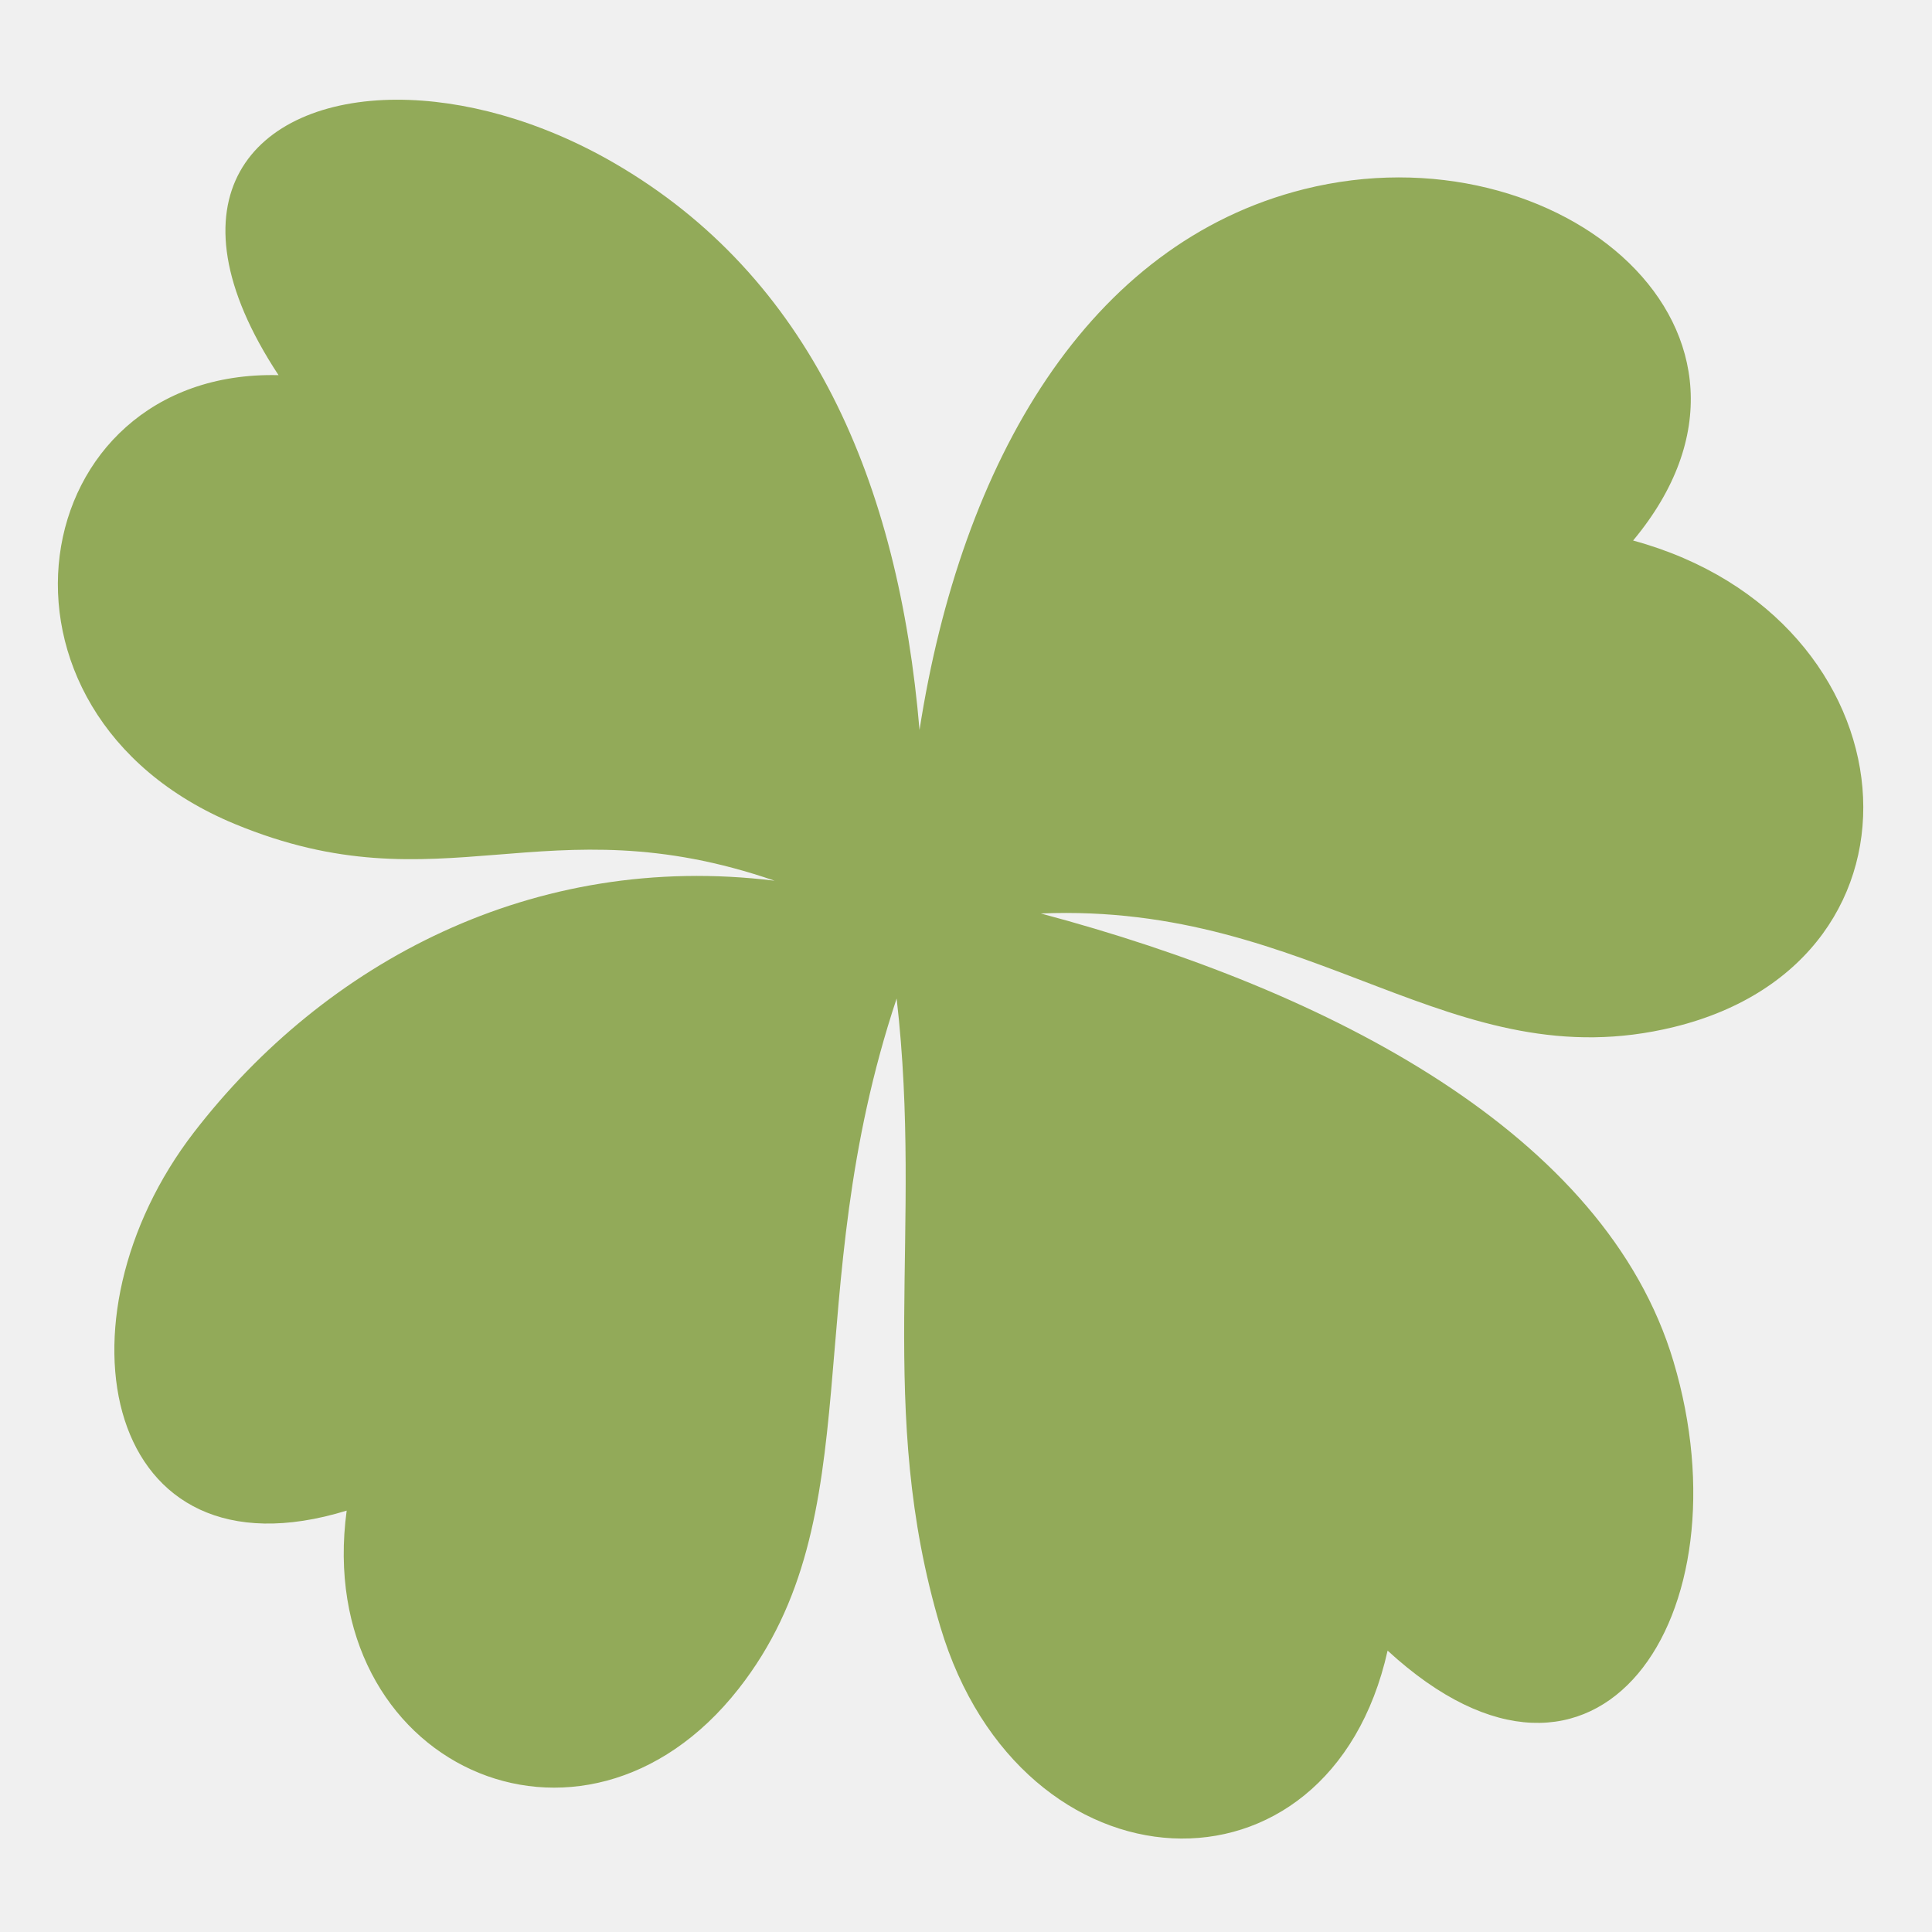
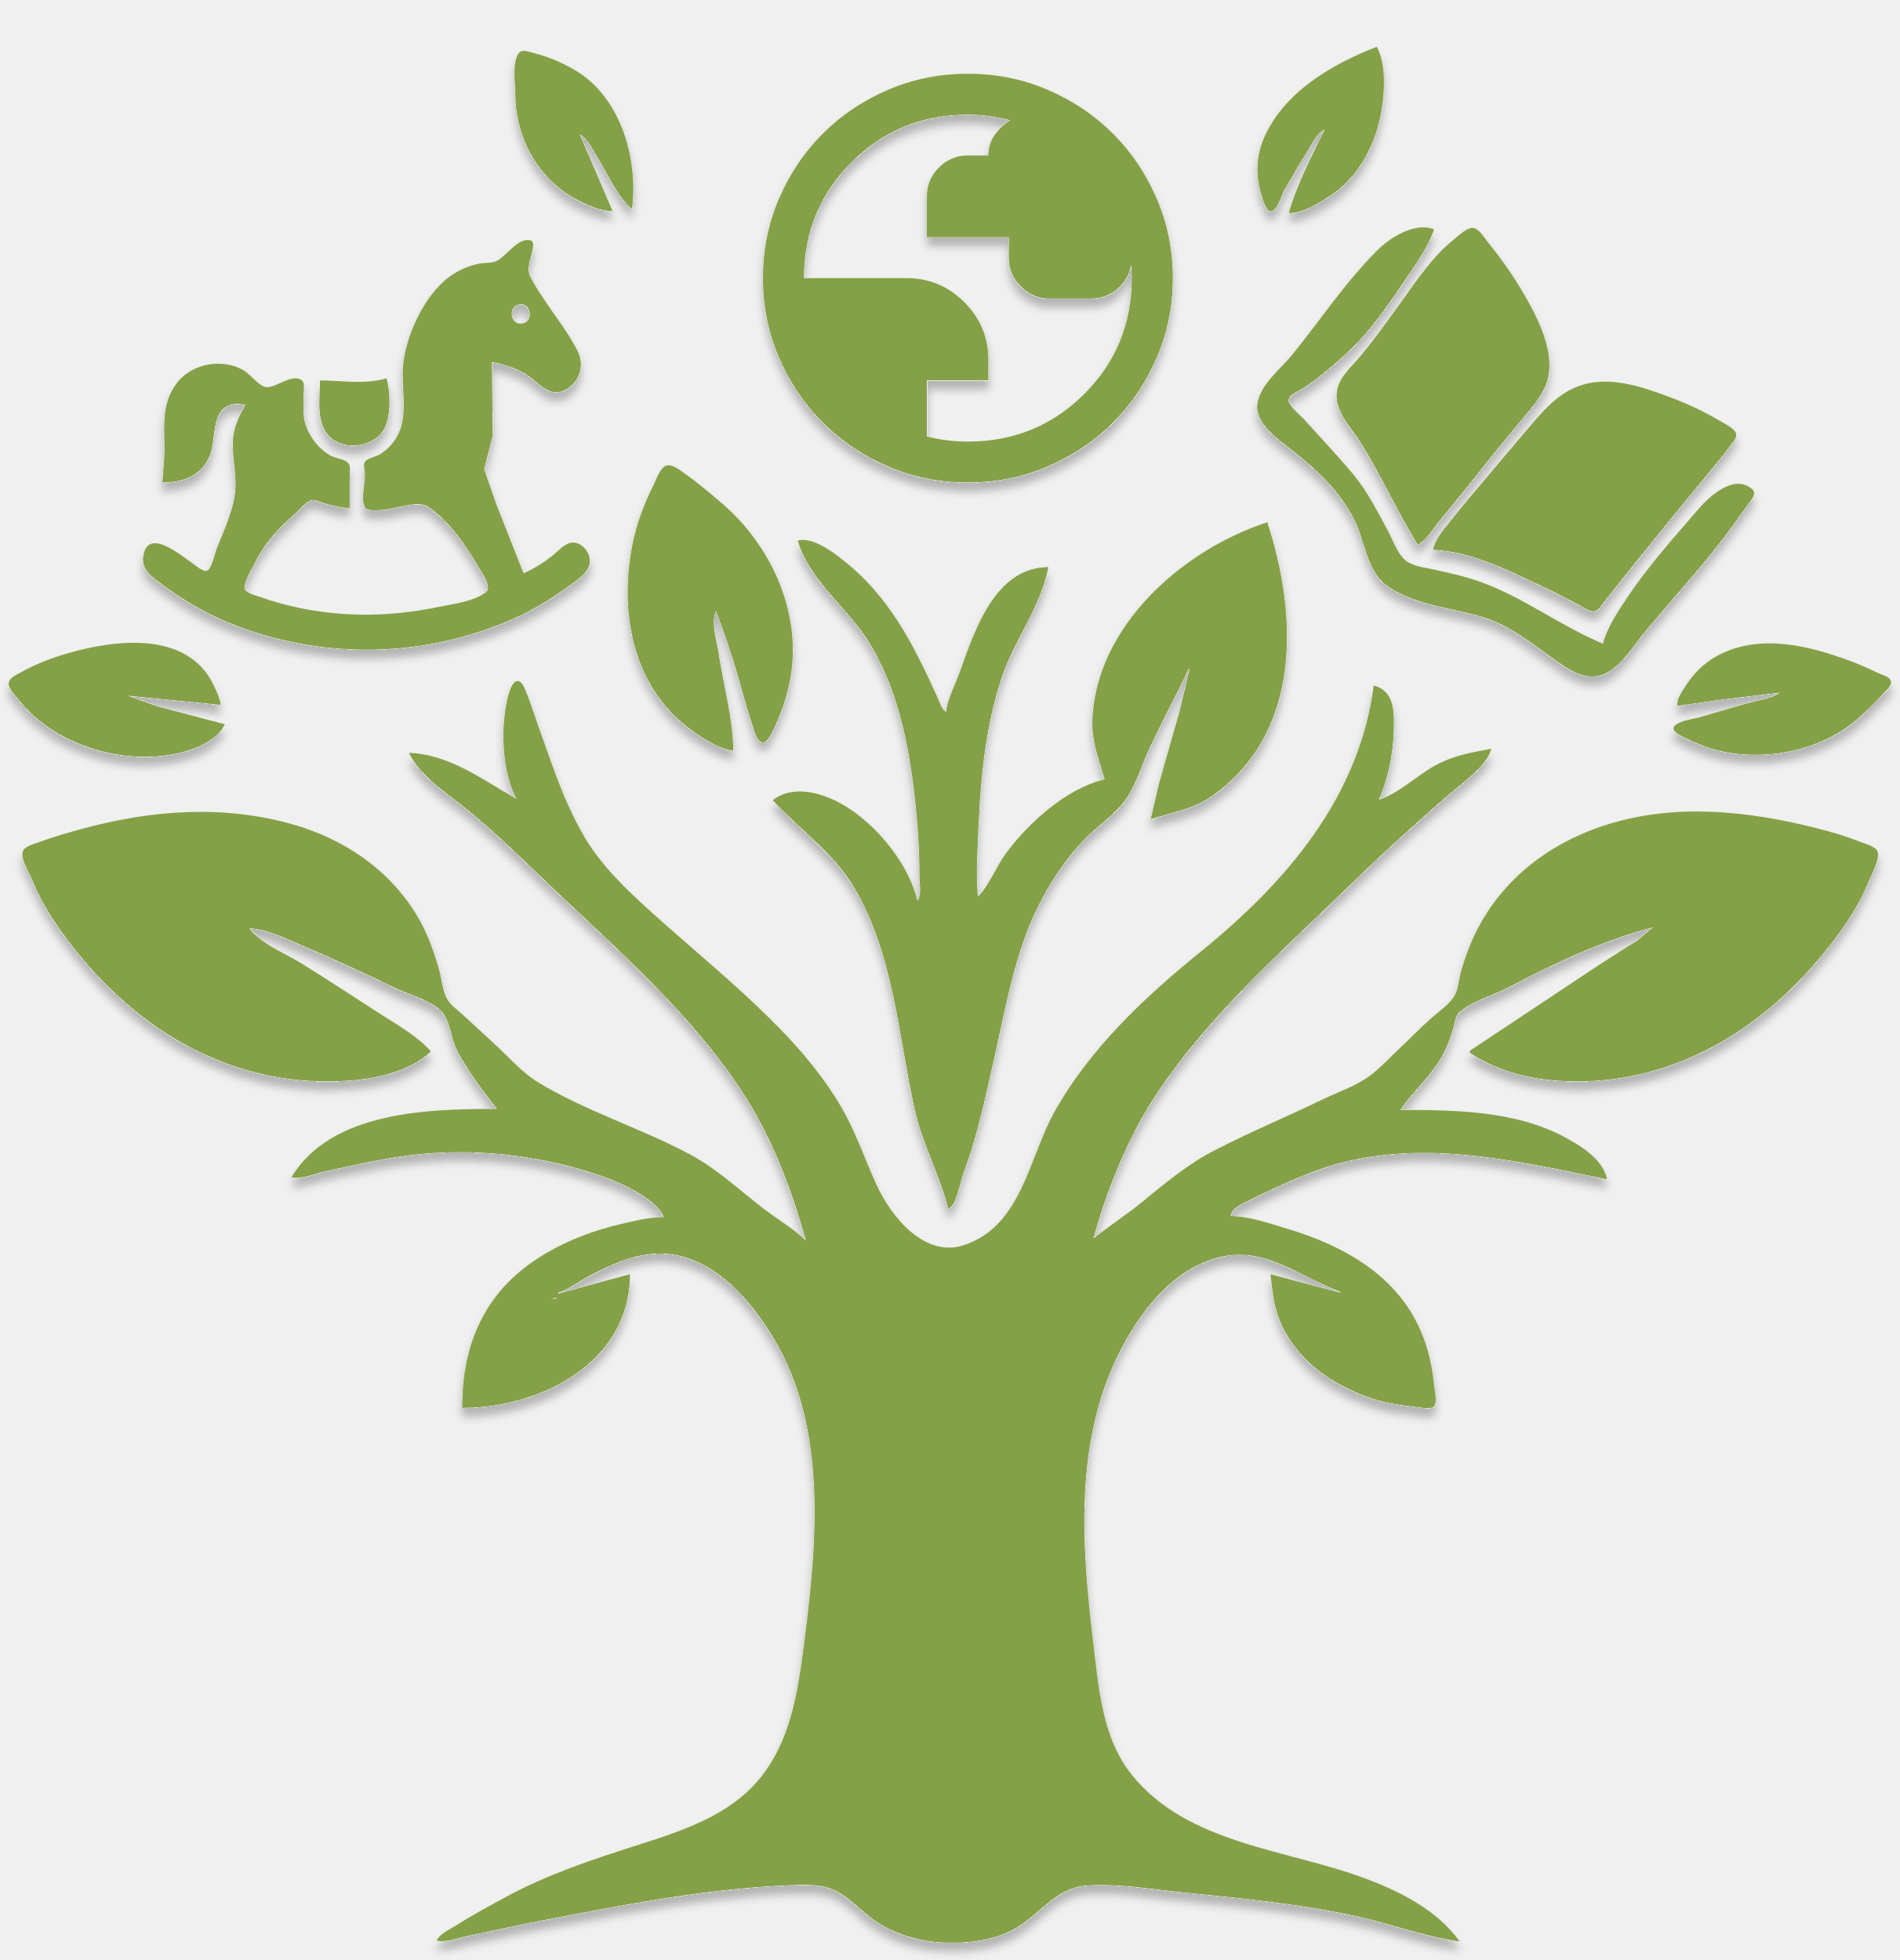
- <svg xmlns="http://www.w3.org/2000/svg" width="800px" height="800px" viewBox="0 0 512 512" fill="#000000">
-   <g id="SVGRepo_bgCarrier" stroke-width="0" />
-   <g id="SVGRepo_tracerCarrier" stroke-linecap="round" stroke-linejoin="round" />
-   <g id="SVGRepo_iconCarrier">
-     <path fill="#92aa59" d="M105.186 26.426c-38.314.06-62.13 26.334-31.37 72.994C6.192 97.785-9.36 188.75 62.29 218.39c54.838 22.684 82.008-6.012 142.985 15.008-64.015-7.88-119.143 21.696-153.814 66.6-38.507 49.87-24.104 120.148 40.41 100.332-9.024 67.12 62.385 100.137 103.907 47.166 35.793-45.66 15.51-103.756 41.842-182.885 7.1 61.706-5.617 108.762 11.573 166.478 21.393 71.83 103.075 75.605 118.537 6.34 55.84 51.31 95.82-9.41 75.754-76.643-17.993-60.285-90.76-98.2-167.65-118.703 72.808-3.032 108.846 44.51 167.78 30.084 72.446-17.734 64.365-108.426-10.823-128.922 45.767-54.918-19.446-110.047-87.18-93.117-57.113 14.275-90.85 71.977-101.928 143.33-5.55-65.618-28.823-120.138-81.03-150.316-19.64-11.353-40.05-16.74-57.466-16.714z" />
+ <svg xmlns="http://www.w3.org/2000/svg" width="877" height="905" viewBox="0 0 877 905" fill="none">
+   <g filter="url(#filter0_d_2022_37)">
+     <g clip-path="url(#clip0_2022_37)">
+       <path d="M611.505 59.761C605.704 71.974 598.55 85.351 594.975 98.392C601.739 98.252 607.863 94.355 613.394 90.829C628.887 80.952 636.791 63.303 638.505 45.628C639.251 37.939 639.301 28.623 635.591 21.601C615.147 29.511 593.2 42.23 583.787 63.059C579.935 71.583 579.473 81.045 582.315 89.912C582.866 91.631 584.457 98.185 586.988 97.567C589.983 96.835 591.6 90.016 593.015 87.556C596.833 80.921 600.798 74.292 604.804 67.77C606.57 64.893 608.365 61.254 611.505 59.761ZM282.794 97.45L267.681 62.117C271.177 63.898 273.405 68.771 275.438 72.01C280.167 79.545 284.884 90.832 291.768 96.508C294.746 72.997 286.467 44.367 264.847 32.036C259.032 28.72 252.934 26.117 246.428 24.487C244.646 24.041 241.284 22.634 239.749 24.241C236.229 27.926 237.92 39.056 237.927 43.743C237.959 63.678 248.763 83.263 266.736 92.382C271.711 94.907 277.123 97.403 282.794 97.45ZM739.967 297.201C720.536 289.131 703.621 275.986 683.765 268.79C676.384 266.116 668.759 264.447 661.095 262.81C656.988 261.932 651.666 261.33 648.442 258.386C644.899 255.149 642.909 249.081 640.641 244.907C635.742 235.894 631.298 226.926 624.691 218.996C617.375 210.216 609.588 202.054 601.981 193.556C600.356 191.741 594.55 187.172 594.866 184.624C595.172 182.162 600.216 180.168 602.059 178.95C608.784 174.506 614.979 169.186 620.951 163.796C631.854 153.954 640.675 141.136 648.816 129.014C653.721 121.711 659.169 114.338 662.039 105.93C653.437 102.333 641.871 109.587 636.064 115.352C620.924 130.382 609.838 147.463 596.484 163.876C591.148 170.436 581.288 177.956 580.428 186.961C579.673 194.873 588.558 201.761 594.03 205.97C606.592 215.629 617.703 225.472 625.079 239.725C630.15 249.523 630.818 263.648 640.314 270.447C653.224 279.69 670.891 280.53 685.654 285.303C697.189 289.033 706.639 296.671 716.352 303.595C723.475 308.672 731.89 315.213 740.911 311.09C748.404 307.665 754.369 297.728 759.526 291.547C771.737 276.912 784.633 262.887 796.223 247.734C800.115 242.646 803.643 237.298 807.503 232.187C808.601 230.734 810.957 227.86 809.107 226.098C800.93 218.308 789.15 229.125 784.091 235.014C772.875 248.072 761.393 260.735 751.773 275.059C747.22 281.838 742.153 289.226 739.967 297.201ZM654.483 251.503C658.337 249.556 661.348 244.469 664.023 241.139C669.854 233.88 675.87 226.805 681.604 219.467C688.456 210.698 695.558 202.1 702.694 193.556C707.437 187.877 713.095 181.706 714.691 174.241C717.714 160.1 708.156 143.357 701.143 131.841C696.937 124.933 692.152 118.34 687.071 112.054C685.416 110.008 683.155 106.03 680.458 105.323C677.406 104.522 672.706 109.388 670.541 111.114C661.569 118.264 653.867 129.605 647.2 138.908C640.883 147.72 634.653 156.503 627.679 164.819C623.95 169.265 618.484 173.947 617.321 179.894C615.501 189.203 622.926 196.224 627.537 203.45C637.419 218.935 644.845 235.91 654.483 251.503ZM161.417 234.543V219.939C161.417 218.252 161.929 215.486 160.931 214.017C159.547 211.977 154.616 211.556 152.443 210.298C147.29 207.315 143.44 202.386 141.329 196.855C139.54 192.165 140.164 186.694 140.164 181.779C140.164 180.217 140.802 176.77 139.407 175.668C134.529 171.814 126.233 180.462 121.787 178.484C118.266 176.918 115.478 172.563 111.827 170.625C102.051 165.435 88.709 167.907 81.845 176.597C74.659 185.695 75.803 196.016 75.931 206.748C75.996 212.197 75.221 217.387 74.989 222.766C84.531 222.766 93.255 219.679 96.966 210.046C99.927 202.355 97.032 187.809 108.479 186.496C110.11 186.309 111.652 186.655 113.244 186.961C110.558 191.792 108.219 196.426 107.657 202.037C106.876 209.83 109.004 217.419 108.713 225.121C108.365 234.308 103.574 244.448 100.208 252.917C98.999 255.96 98.361 260.029 96.517 262.731C94.777 265.282 90.857 261.428 89.157 260.297C84.064 256.91 67.905 242.763 66.103 257.157C65.296 263.595 70.935 266.908 75.461 270.288C85.947 278.121 97.659 284.634 109.938 289.216C151.495 304.721 196.923 303.495 237.455 285.489C247.276 281.126 256.711 275.028 265.32 268.638C268.882 265.993 273.08 262.609 272.181 257.628C271.426 253.441 267.002 249.25 262.486 250.909C259.623 251.961 257.293 254.832 254.929 256.679C250.98 259.764 246.317 262.712 241.705 264.694L229.237 233.13L223.489 216.641L227.457 201.095L227.065 167.175C231.862 167.891 239.545 170.393 243.514 173.213C249.646 177.57 254.779 184.949 262.958 178.702C268.201 174.696 269.557 167.795 266.608 161.992C260.499 149.975 250.881 139.622 244.737 127.601C242.893 123.993 245.151 119.034 245.833 115.352C246.081 114.012 246.77 111.548 244.94 111.013C239.14 109.318 233.344 118.898 228.935 120.656C226.721 121.539 223.758 121.242 221.397 121.694C216.421 122.646 211.81 124.69 207.701 127.62C196.02 135.951 187.018 155.303 186.018 169.53C185.37 178.75 187.914 189.413 184.772 198.268C183.06 203.095 179.574 207.35 175.113 209.886C173.24 210.951 170.317 211.366 168.786 212.87C167.461 214.171 168.269 216.464 168.421 218.055C168.854 222.589 166.474 229.893 168.314 233.965C169.352 236.262 173.564 235.486 175.585 235.486C181.609 235.484 192.757 230.547 197.783 234.045C207.763 240.992 214.859 251.569 220.92 261.868C222.233 264.1 227.115 270.883 224.546 273.19C219.634 277.603 208.8 278.939 202.506 280.24C181.009 284.681 159.808 285.16 138.275 280.711C132.044 279.423 125.829 277.733 119.856 275.555C117.84 274.82 114.451 274.21 113.21 272.266C111.759 269.993 116.092 263.094 117.144 260.926C121.839 251.247 127.819 244.529 135.913 237.503C138.141 235.57 140.646 232.054 143.47 231.078C145.391 230.413 147.787 231.778 149.61 232.319C153.429 233.455 157.417 234.51 161.417 234.543ZM239.817 140.528C245.325 139.604 246.636 148.789 240.761 149.403C235.407 149.963 234.422 141.432 239.817 140.528ZM147.721 175.655C147.721 183.586 145.896 193.978 151.277 200.604C157.574 208.361 171.771 206.878 176.939 198.739C180.579 193.007 180.286 181.014 178.419 174.712C167.979 177.639 158.259 175.684 147.721 175.655ZM661.567 253.859C680.357 254.664 697.826 264.228 714.463 271.907C719.419 274.194 724.211 276.975 729.104 279.415C730.941 280.331 733.598 282.337 735.714 282.263C737.761 282.192 739.052 279.761 740.179 278.357C743.313 274.45 746.372 270.487 749.507 266.579C762.303 250.623 775.213 234.751 788.258 218.997C791.96 214.525 795.718 210.038 799.123 205.335C800.116 203.962 802.233 201.646 801.325 199.823C800.154 197.473 795.995 195.542 793.807 194.241C786.62 189.967 778.959 186.406 771.137 183.464C759.289 179.007 745.22 174.081 732.41 177.181C720.629 180.031 713.328 188.559 705.834 197.326C699.154 205.14 692.57 213.037 685.926 220.881C680.257 227.574 674.583 234.273 669.125 241.139C666.194 244.827 662.418 249.102 661.567 253.859ZM338.524 346.668C338.401 331.882 333.888 316.096 331.713 301.441C330.916 296.071 328.11 287.156 330.495 282.126C334.06 291.343 337.36 300.908 340.141 310.392C342.579 318.705 344.75 327.144 347.497 335.361C348.16 337.341 349.466 342.801 352.22 342.801C354.454 342.801 356.231 338.42 357.057 336.774C360.596 329.717 363.046 322.355 364.594 314.632C370.65 284.425 356.755 252.75 333.801 232.859C327.799 227.658 321.897 222.693 315.382 218.122C313.452 216.769 309.986 214.065 307.441 215.048C304.702 216.106 303.022 221.274 301.802 223.708C297.48 232.331 293.961 241.564 292.051 251.032C285.889 281.572 291.468 315.985 317.743 335.995C323.502 340.38 331.218 345.591 338.524 346.668ZM509.964 359.859C492.281 364.038 474.596 380.066 464.223 394.25C459.826 400.263 456.617 408.903 451.4 414.036C450.481 402.416 451.344 390.791 451.854 379.174C452.822 357.133 455.289 334.802 462.142 313.69C468.009 295.619 480.311 280.778 483.988 261.868C459.332 261.871 449.855 291.368 443.044 310.392C440.972 316.181 437.375 322.641 436.759 328.765C434.611 327.459 433.691 323.95 432.655 321.699C429.96 315.845 427.269 310.024 424.363 304.268C416.098 287.895 406.078 272.648 391.892 260.81C386.66 256.443 375.612 247.477 368.278 249.619C373.699 268.304 391.756 280.928 401.598 297.201C415.982 320.986 420.555 349.219 423.143 376.348C424.049 385.844 424.48 395.542 424.48 405.085C424.48 408.586 425.635 412.998 423.535 415.921C419.094 397.227 401.712 376.907 384.336 369.086C375.858 365.271 364.955 363.205 356.943 369.281V369.752C369.274 383.106 384.974 393.94 394.319 409.796C412.711 441.002 414.65 477.863 422.319 512.499C425.83 528.358 433.998 542.595 437.704 558.196C441.539 556.865 443.201 545.848 444.588 542.179C451.12 524.9 454.728 507.353 458.792 489.414C464.546 464.007 468.717 437.713 481.3 414.508C486.638 404.663 493.146 395.211 500.997 387.183C506.841 381.207 514.709 376.066 519.581 369.281C524.18 362.874 526.723 354.294 529.947 347.139C535.775 334.206 542.688 321.788 548.691 308.979H549.163L544.44 328.765L535.061 361.743L531.216 378.232C541.562 374.875 550.803 373.799 560.026 367.195C601.164 337.737 598.985 283.835 585.057 241.139C546.008 253.835 506.209 288.92 504.315 332.063C503.863 342.354 507.202 350.294 509.964 359.859ZM103.798 334.419L72.627 326.139L58.931 321.228L101.909 325.468C101.422 322.226 99.915 318.981 98.48 316.046C86.281 291.078 52.94 295.33 31.066 301.712C23.931 303.794 16.773 306.465 10.285 310.121C8.32 311.229 4.599 312.644 4.059 315.11C3.545 317.46 6.505 320.506 7.833 322.17C12.513 328.031 17.663 332.861 23.982 336.919C40.645 347.62 62.675 352.139 82.073 347.809C89.762 346.093 100.225 342.061 103.798 334.419ZM774.443 325.939L795.696 322.912L821.672 319.814C817.813 322.531 812.918 323.015 808.448 324.254C800.712 326.399 792.997 328.688 785.306 330.989C782.007 331.976 775.866 332.562 773.312 334.93C770.834 337.227 775.232 339.401 776.805 340.188C782.618 343.099 788.383 345.467 794.752 346.868C816.281 351.604 841.939 346.122 858.51 331.121C862.675 327.351 866.461 323.417 870.317 319.343C871.562 318.028 873.871 315.893 872.658 313.874C871.701 312.279 869.067 311.712 867.484 310.967C863.11 308.906 858.798 306.921 854.26 305.234C835.199 298.145 812.959 292.551 793.807 302.268C786.745 305.852 781.437 311.217 777.373 317.93C775.925 320.323 773.888 323.069 774.443 325.939ZM238.399 368.81C222.461 359.958 207.935 348.431 188.809 347.61C194.096 358.695 206.508 366.282 215.73 373.81C229.058 384.692 241.543 397.005 253.985 408.873C285.101 438.552 318.41 467.337 342.265 503.547C356.34 524.912 365.166 548.353 372.056 572.801C365.83 566.874 358.041 562.458 351.276 557.155C340.962 549.071 330.738 539.637 319.16 533.373C296.295 521.001 270.495 513.198 248.317 499.678C240.818 495.107 234.072 487.223 227.537 481.325C222.774 477.027 218.144 472.582 213.368 468.294C210.972 466.142 207.923 464.025 206.35 461.147C204.196 457.208 203.863 451.787 202.643 447.485C200.176 438.787 197.072 430.283 192.375 422.516C179.669 401.506 158.797 387.413 135.441 380.725C103.619 371.612 70.79 373.887 39.095 382.401C31.742 384.376 24.508 386.427 17.37 389.091C15.305 389.862 11.013 390.869 10.455 393.357C9.63 397.028 13.391 402.704 14.725 406.028C20.116 419.462 28.948 431.728 38.188 442.774C66.796 476.976 105.875 499.307 151.027 499.307C166.61 499.307 186.943 496.863 198.727 485.645V485.174C192.047 478.025 183.293 473.144 175.113 467.888C163.151 460.202 151.299 452.363 139.219 444.858C131.723 440.201 120.44 435.828 115.133 428.641C123.244 428.989 131.848 433.314 139.219 436.451C153.718 442.623 168.054 449.144 182.197 456.08C188.672 459.256 199.394 461.826 204.192 467.371C207.712 471.439 208.264 479.335 210.657 484.232C215.394 493.927 222.845 503.488 229.426 512.027C197.588 512.027 152.968 513.097 134.497 543.592C138.943 544.71 145.608 541.828 150.082 540.864C161.866 538.327 173.552 535.612 185.503 533.9C213.136 529.943 241.896 532.295 268.626 540.094C278.422 542.953 288.424 546.558 296.963 552.239C300.591 554.653 304.791 557.801 306.409 561.965C299.592 562.021 292.695 563.756 286.1 565.318C263.248 570.729 239.368 582.388 226.157 602.481C216.629 616.972 213.368 633.052 213.368 650.063C249.477 650.063 290.818 629.174 290.823 588.347L257.763 597.298V596.827C262.682 595.264 267.346 591.6 271.932 589.186C286.183 581.685 300.667 575.527 316.799 580.69C334.627 586.396 347.935 602.58 357.227 618.027C382.764 660.485 376.891 715.341 370.772 762.187C367.8 784.944 363.702 808.283 347.018 825.316C333.179 839.445 312.977 846.004 294.601 851.86C273.942 858.445 253.272 865.261 234.149 875.579C226.161 879.889 218.182 884.157 210.535 889.061C207.554 890.972 203.219 892.746 201.561 895.983C205.871 897.165 211.442 894.772 215.73 893.91C226.922 891.659 238.046 889.097 249.262 886.939C286.456 879.782 324.703 872.217 362.611 870.561C369.391 870.265 377.438 869.667 383.863 872.174C391.666 875.219 397.346 882.368 404.172 887.018C413.066 893.078 424.598 896.437 435.342 896.906C446.886 897.411 459.815 896.001 469.819 889.75C481.078 882.716 487.625 871.568 501.935 870.585C516.473 869.586 531.426 872.321 545.857 873.761C572.85 876.453 600.066 879.058 626.618 884.876C642.204 888.291 658.096 894.338 673.847 896.454C663.624 881.977 646.111 873.241 629.924 867.221C593.969 853.85 548.458 851.547 522.623 819.663C508.801 802.604 507.214 779.402 504.695 758.418C499.267 713.192 495.713 665.139 517.398 623.209C526.64 605.34 540.772 586.981 560.97 581.016C583.328 574.414 599.052 589.264 618.589 596.356V596.827L586.474 588.347C587.368 595.405 587.906 602.354 590.543 609.076C598.046 628.206 615.718 640.105 634.647 646.132C641.273 648.241 648.11 648.892 654.955 649.792C656.657 650.015 660.776 650.883 662.026 649.307C663.574 647.358 662.339 642.428 662.12 640.169C661.262 631.331 659.479 622.946 655.971 614.73C644.858 588.703 620.078 575.075 594.03 567.279C585.885 564.841 576.61 561.565 568.055 561.494C568.879 557.43 573.635 555.777 577.028 554.073C585.99 549.572 595.098 545.404 604.421 541.707C649.226 523.942 696.72 535.246 741.856 544.534C740.17 535.214 729.233 528.682 721.548 524.644C699.034 512.816 671.199 512.499 646.454 512.499C652.574 503.524 661.248 496.325 666.299 486.587C668.403 482.533 669.903 478.246 671.15 473.867C671.725 471.85 671.898 469.067 673.518 467.572C679.296 462.24 689.128 459.708 696.044 456.069C717.13 444.972 739.961 434.146 763.109 428.17L756.024 434.132L739.494 444.66L678.57 485.174V486.116C693.255 495.991 710.733 499.307 728.16 499.307C770.832 499.307 808.551 478.085 836.386 446.543C846.596 434.974 856.596 421.803 862.476 407.441C863.784 404.246 868.123 396.442 866.708 393.02C865.832 390.902 861.411 389.756 859.455 388.973C852.421 386.158 845.079 384.01 837.73 382.177C806.496 374.388 773.605 370.905 742.328 380.6C716.218 388.693 693.915 405.327 681.521 430.054C678.531 436.019 676.156 442.467 674.391 448.899C673.44 452.363 673.195 457.185 671.207 460.205C668.694 464.024 664.04 467.226 660.623 470.233C655.565 474.683 650.916 479.605 645.982 484.19C641.313 488.528 636.568 493.853 631.341 497.468C625.128 501.765 617.79 504.177 611.033 507.438C594.437 515.448 577.377 522.605 560.97 530.994C548.379 537.432 537.378 546.736 526.494 555.623C519.496 561.336 511.823 566.186 504.768 571.859C510.684 550.24 520.31 526.185 532.488 507.316C556.512 470.092 591.344 439.719 622.858 409.016C637.808 394.451 653.31 380.281 669.124 366.654C675.106 361.499 686.423 353.646 688.488 345.725C679.177 347.45 671.029 348.806 662.512 353.469C653.926 358.169 645.918 366.318 636.536 369.281C641.54 358.021 643.651 344.725 643.483 332.534C643.384 325.308 641.978 318.608 634.175 316.517C627.478 368.251 593.535 407.658 554.358 439.384C528.403 460.403 503.174 484.083 486.756 513.441C474.937 534.574 471.584 566.394 444.788 574.987C426.729 580.779 411.439 561.806 404.79 547.361C399.432 535.722 395.233 523.146 388.857 512.027C378.661 494.247 364.624 479.018 349.859 464.935C334.037 449.844 316.982 435.84 300.741 421.183C289.504 411.041 277.735 399.876 269.977 386.712C259.772 369.396 254.345 351.284 247.578 332.534C245.932 327.974 244.523 323.356 242.645 318.872C242.002 317.337 241.174 315.002 239.366 314.508C235.634 313.488 233.712 324.912 233.334 327.352C231.369 340.041 232.244 357.278 238.399 368.81ZM256.819 599.183V599.654H254.457L256.819 599.183Z" fill="#84A147" />
+       <path d="M446.814 222.766C433.728 222.766 421.431 220.289 409.922 215.335C398.413 210.382 388.402 203.659 379.889 195.167C371.375 186.675 364.636 176.689 359.669 165.209C354.703 153.729 352.22 141.463 352.22 128.411C352.22 115.358 354.703 103.092 359.669 91.612C364.636 80.133 371.375 70.147 379.889 61.655C388.402 53.163 398.413 46.44 409.922 41.486C421.431 36.533 433.728 34.056 446.814 34.056C459.899 34.056 472.196 36.533 483.705 41.486C495.214 46.44 505.225 53.163 513.739 61.655C522.252 70.147 528.992 80.133 533.958 91.612C538.924 103.092 541.407 115.358 541.407 128.411C541.407 141.463 538.924 153.729 533.958 165.209C528.992 176.689 522.252 186.675 513.739 195.167C505.225 203.659 495.214 210.382 483.705 215.335C472.196 220.289 459.899 222.766 446.814 222.766ZM446.814 203.895C467.94 203.895 485.834 196.582 500.496 181.957C515.158 167.332 522.489 149.483 522.489 128.411C522.489 127.31 522.449 126.17 522.37 124.99C522.292 123.811 522.252 122.828 522.252 122.042C521.464 126.602 519.336 130.377 515.867 133.364C512.399 136.352 508.3 137.846 503.57 137.846H484.651C479.449 137.846 474.995 135.998 471.29 132.303C467.585 128.607 465.733 124.165 465.733 118.975V109.54H427.895V90.669C427.895 85.479 429.748 81.037 433.452 77.341C437.157 73.646 441.611 71.798 446.814 71.798H456.273C456.273 68.181 457.259 64.996 459.229 62.244C461.2 59.492 463.604 57.252 466.442 55.522C463.289 54.735 460.096 54.106 456.864 53.635C453.632 53.163 450.282 52.927 446.814 52.927C425.688 52.927 407.794 60.239 393.132 74.864C378.47 89.489 371.139 107.338 371.139 128.411H418.436C428.841 128.411 437.749 132.106 445.158 139.497C452.568 146.889 456.273 155.774 456.273 166.153V175.588H427.895V201.536C431.048 202.322 434.162 202.912 437.236 203.305C440.31 203.698 443.503 203.895 446.814 203.895Z" fill="#84A147" />
+     </g>
  </g>
+   <defs>
+     <filter id="filter0_d_2022_37" x="0" y="0" width="877" height="905" filterUnits="userSpaceOnUse" color-interpolation-filters="sRGB">
+       <feFlood flood-opacity="0" result="BackgroundImageFix" />
+       <feColorMatrix in="SourceAlpha" type="matrix" values="0 0 0 0 0 0 0 0 0 0 0 0 0 0 0 0 0 0 127 0" result="hardAlpha" />
+       <feOffset dy="4" />
+       <feGaussianBlur stdDeviation="2" />
+       <feComposite in2="hardAlpha" operator="out" />
+       <feColorMatrix type="matrix" values="0 0 0 0 0 0 0 0 0 0 0 0 0 0 0 0 0 0 0.25 0" />
+       <feBlend mode="normal" in2="BackgroundImageFix" result="effect1_dropShadow_2022_37" />
+       <feBlend mode="normal" in="SourceGraphic" in2="effect1_dropShadow_2022_37" result="shape" />
+     </filter>
+     <clipPath id="clip0_2022_37">
+       <rect width="869" height="897" fill="white" transform="translate(4)" />
+     </clipPath>
+   </defs>
</svg>
